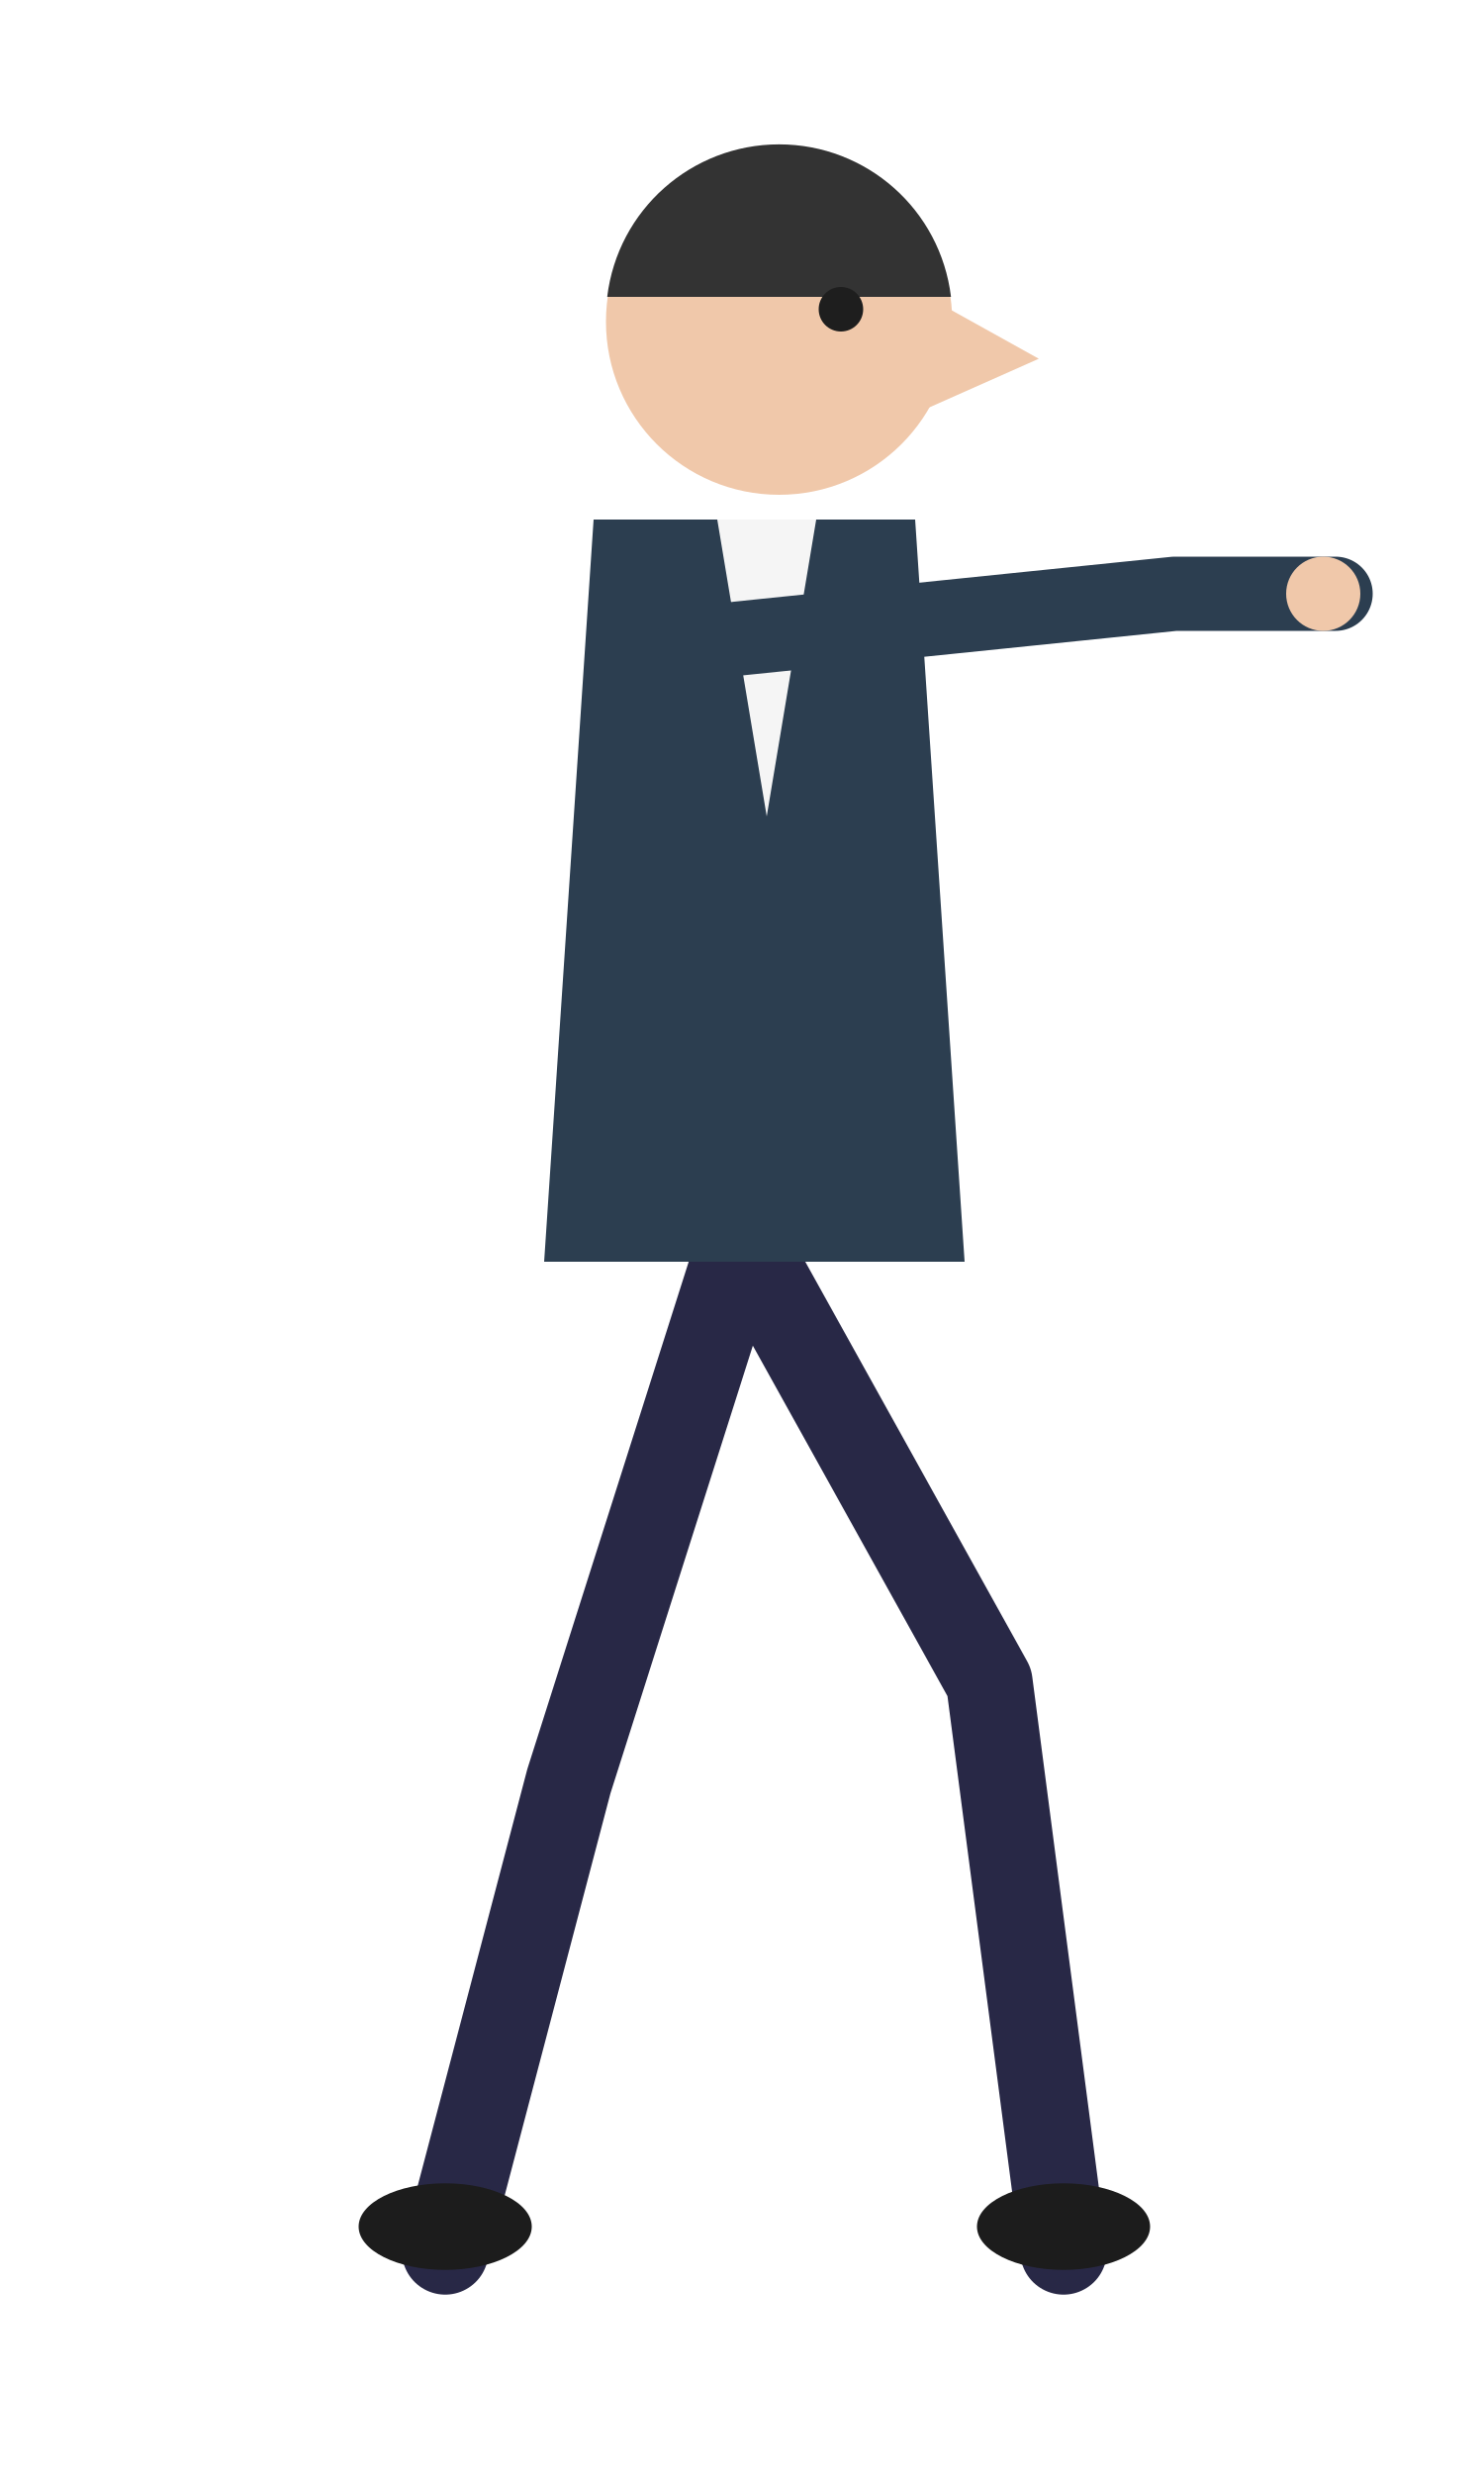
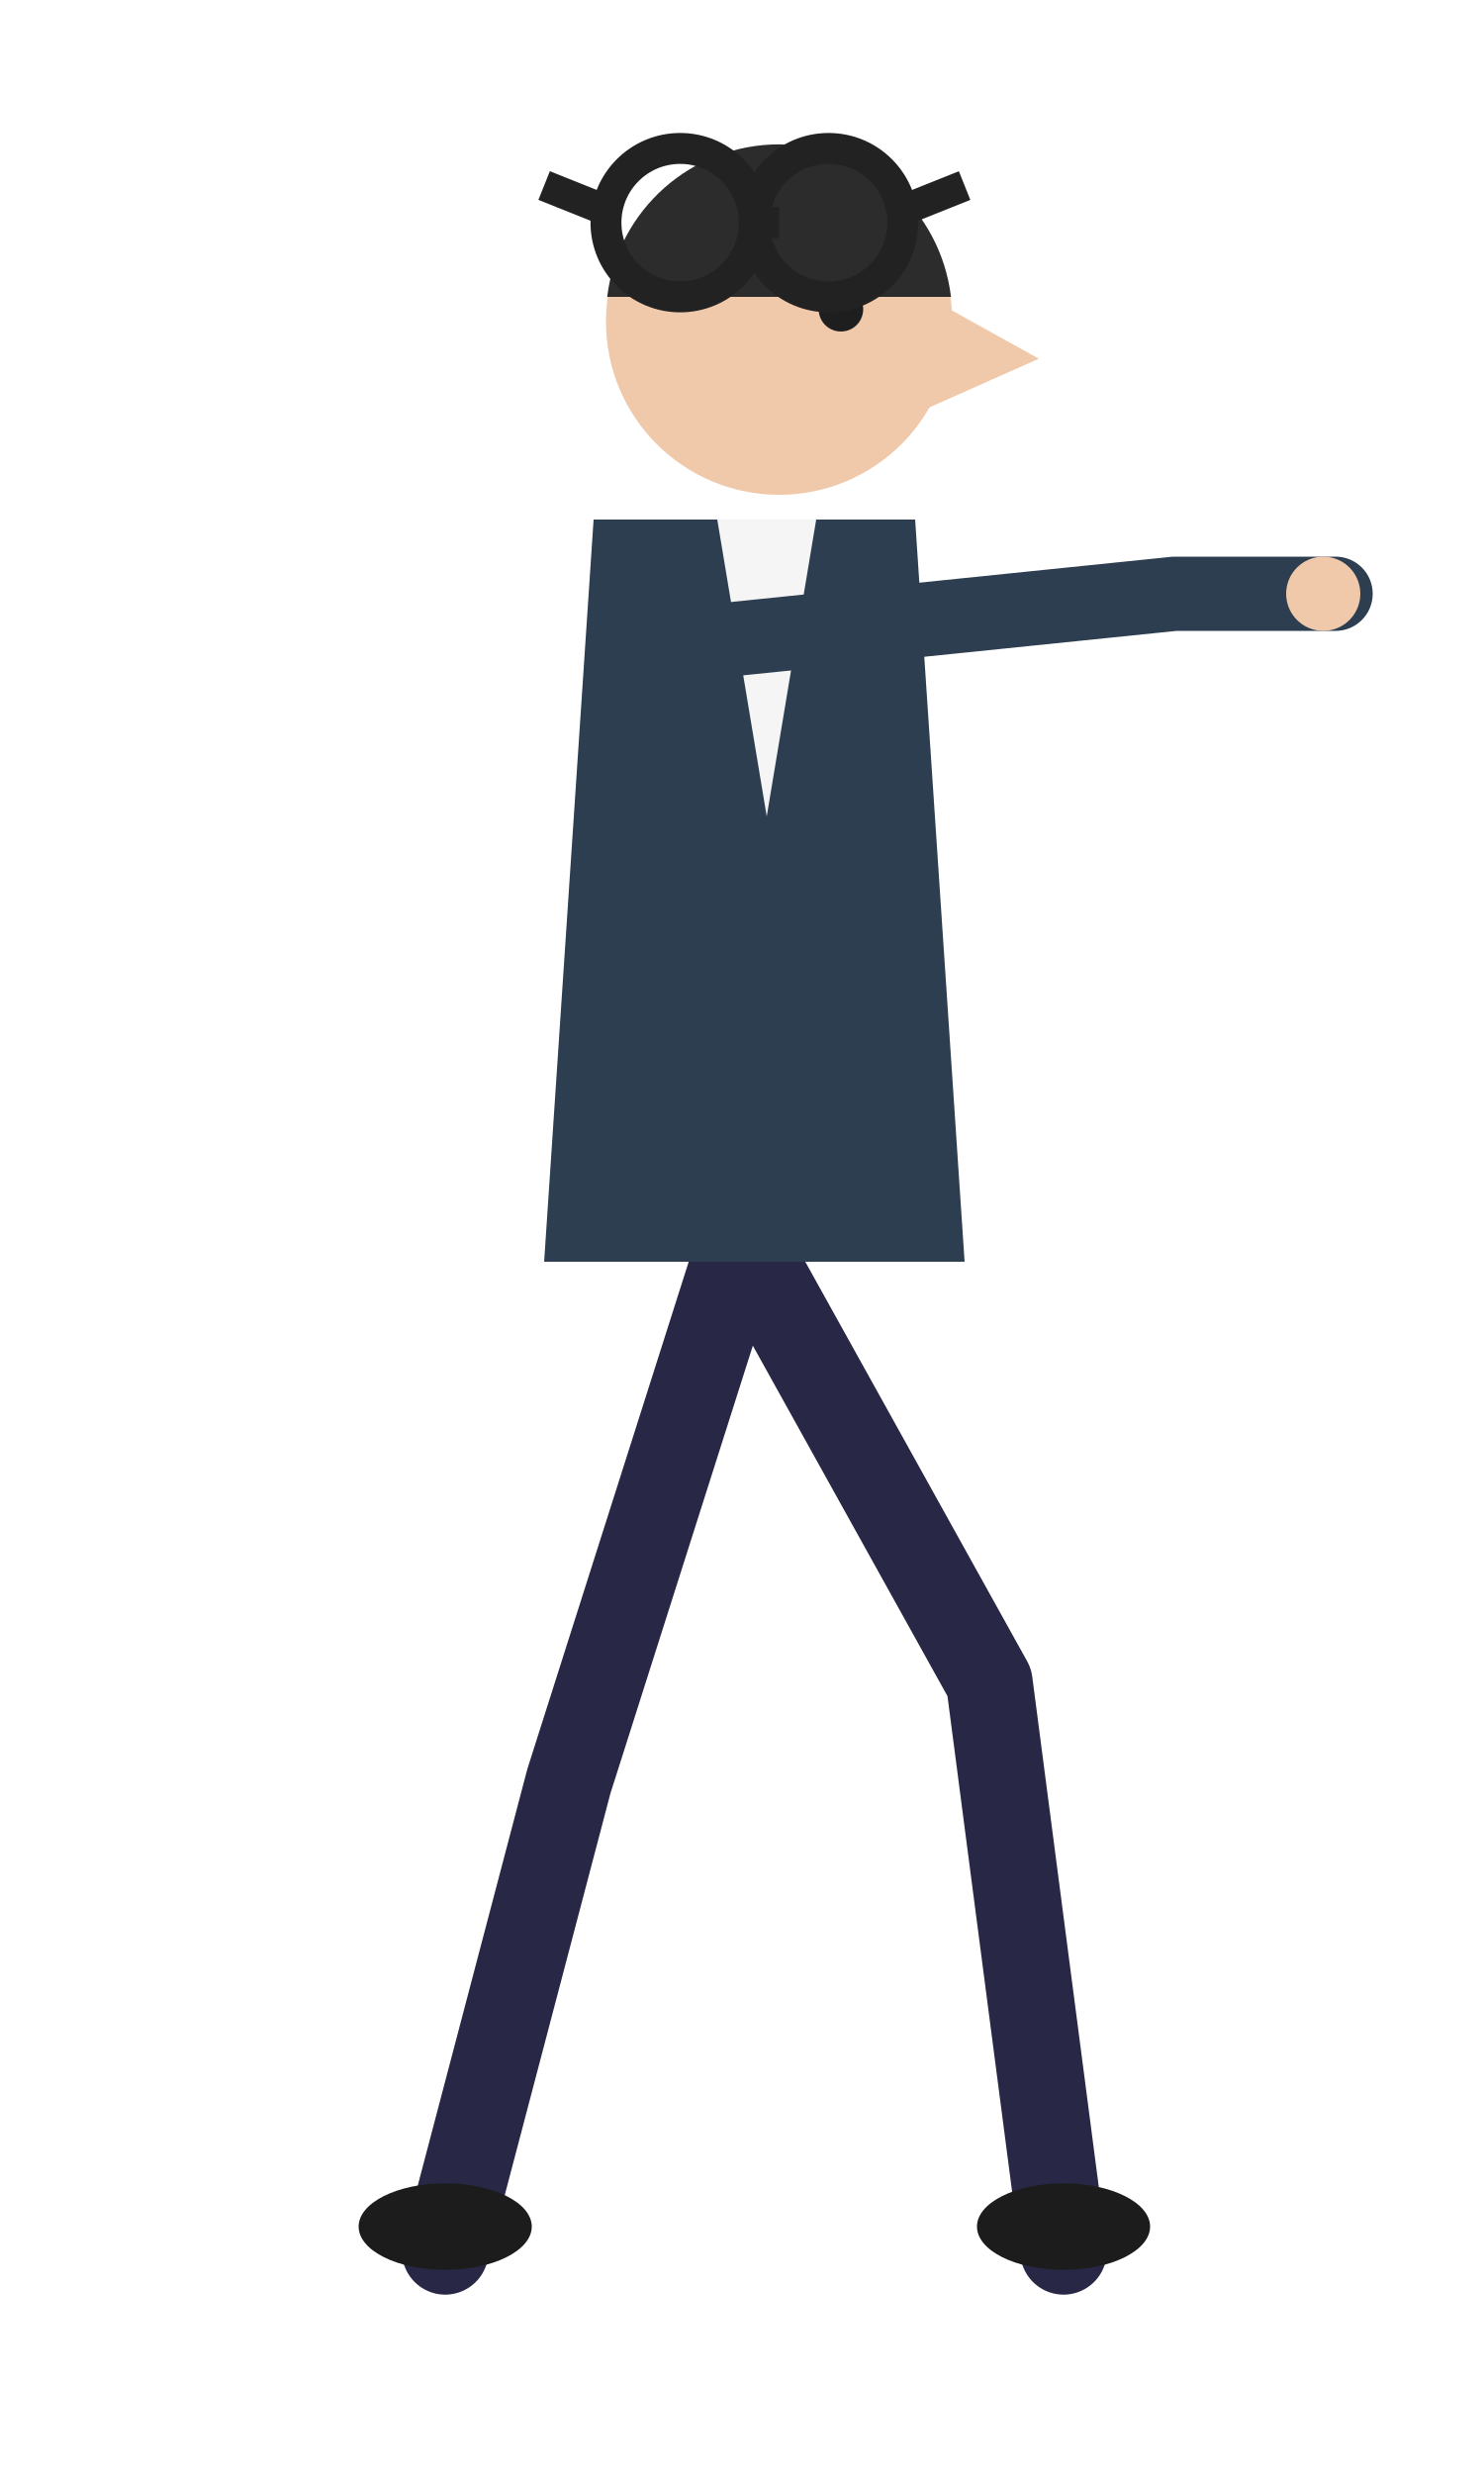
<svg xmlns="http://www.w3.org/2000/svg" viewBox="0 0 120 200" width="120" height="200">
  <g stroke="#282846" stroke-width="7" stroke-linecap="round" fill="none" stroke-linejoin="round">
    <path d="M60 100 L80 136 L86 182 M60 100 L46 144 L36 182" />
  </g>
  <ellipse cx="86" cy="180" rx="7" ry="3.5" fill="#1c1c1c" />
  <ellipse cx="36" cy="180" rx="7" ry="3.5" fill="#1c1c1c" />
  <path d="M48 42 L74 42 L78 102 L44 102 Z" fill="#2c3e50" />
  <path d="M58 42 L66 42 L62 66 Z" fill="#f5f5f5" />
  <g stroke="#2c3e50" stroke-width="6" stroke-linecap="round" fill="none">
    <path d="M56 52 L95 48 M95 48 L108 48" />
  </g>
  <circle cx="107" cy="48" r="3" fill="#f0c8aa" />
  <circle cx="63" cy="26" r="14" fill="#f0c8aa" />
  <path d="M75 24 L84 29 L75 33 Z" fill="#f0c8aa" />
-   <path d="M49.1 24 A14 14 0 0 1 76.9 24 Z" fill="#333" />
+   <path d="M49.1 24 A14 14 0 0 1 76.9 24 Z" fill="#2c2c2c" />
  <circle cx="68" cy="25" r="1.8" fill="#1e1e1e" />
+   <g stroke="#222" stroke-width="2.5" fill="none">
+     <circle cx="55" cy="18" r="6" />
+     <circle cx="67" cy="18" r="6" />
+     <path d="M61 18 L63 18 M49 17 L44 15 M73 17 L78 15" />
+   </g>
</svg>
